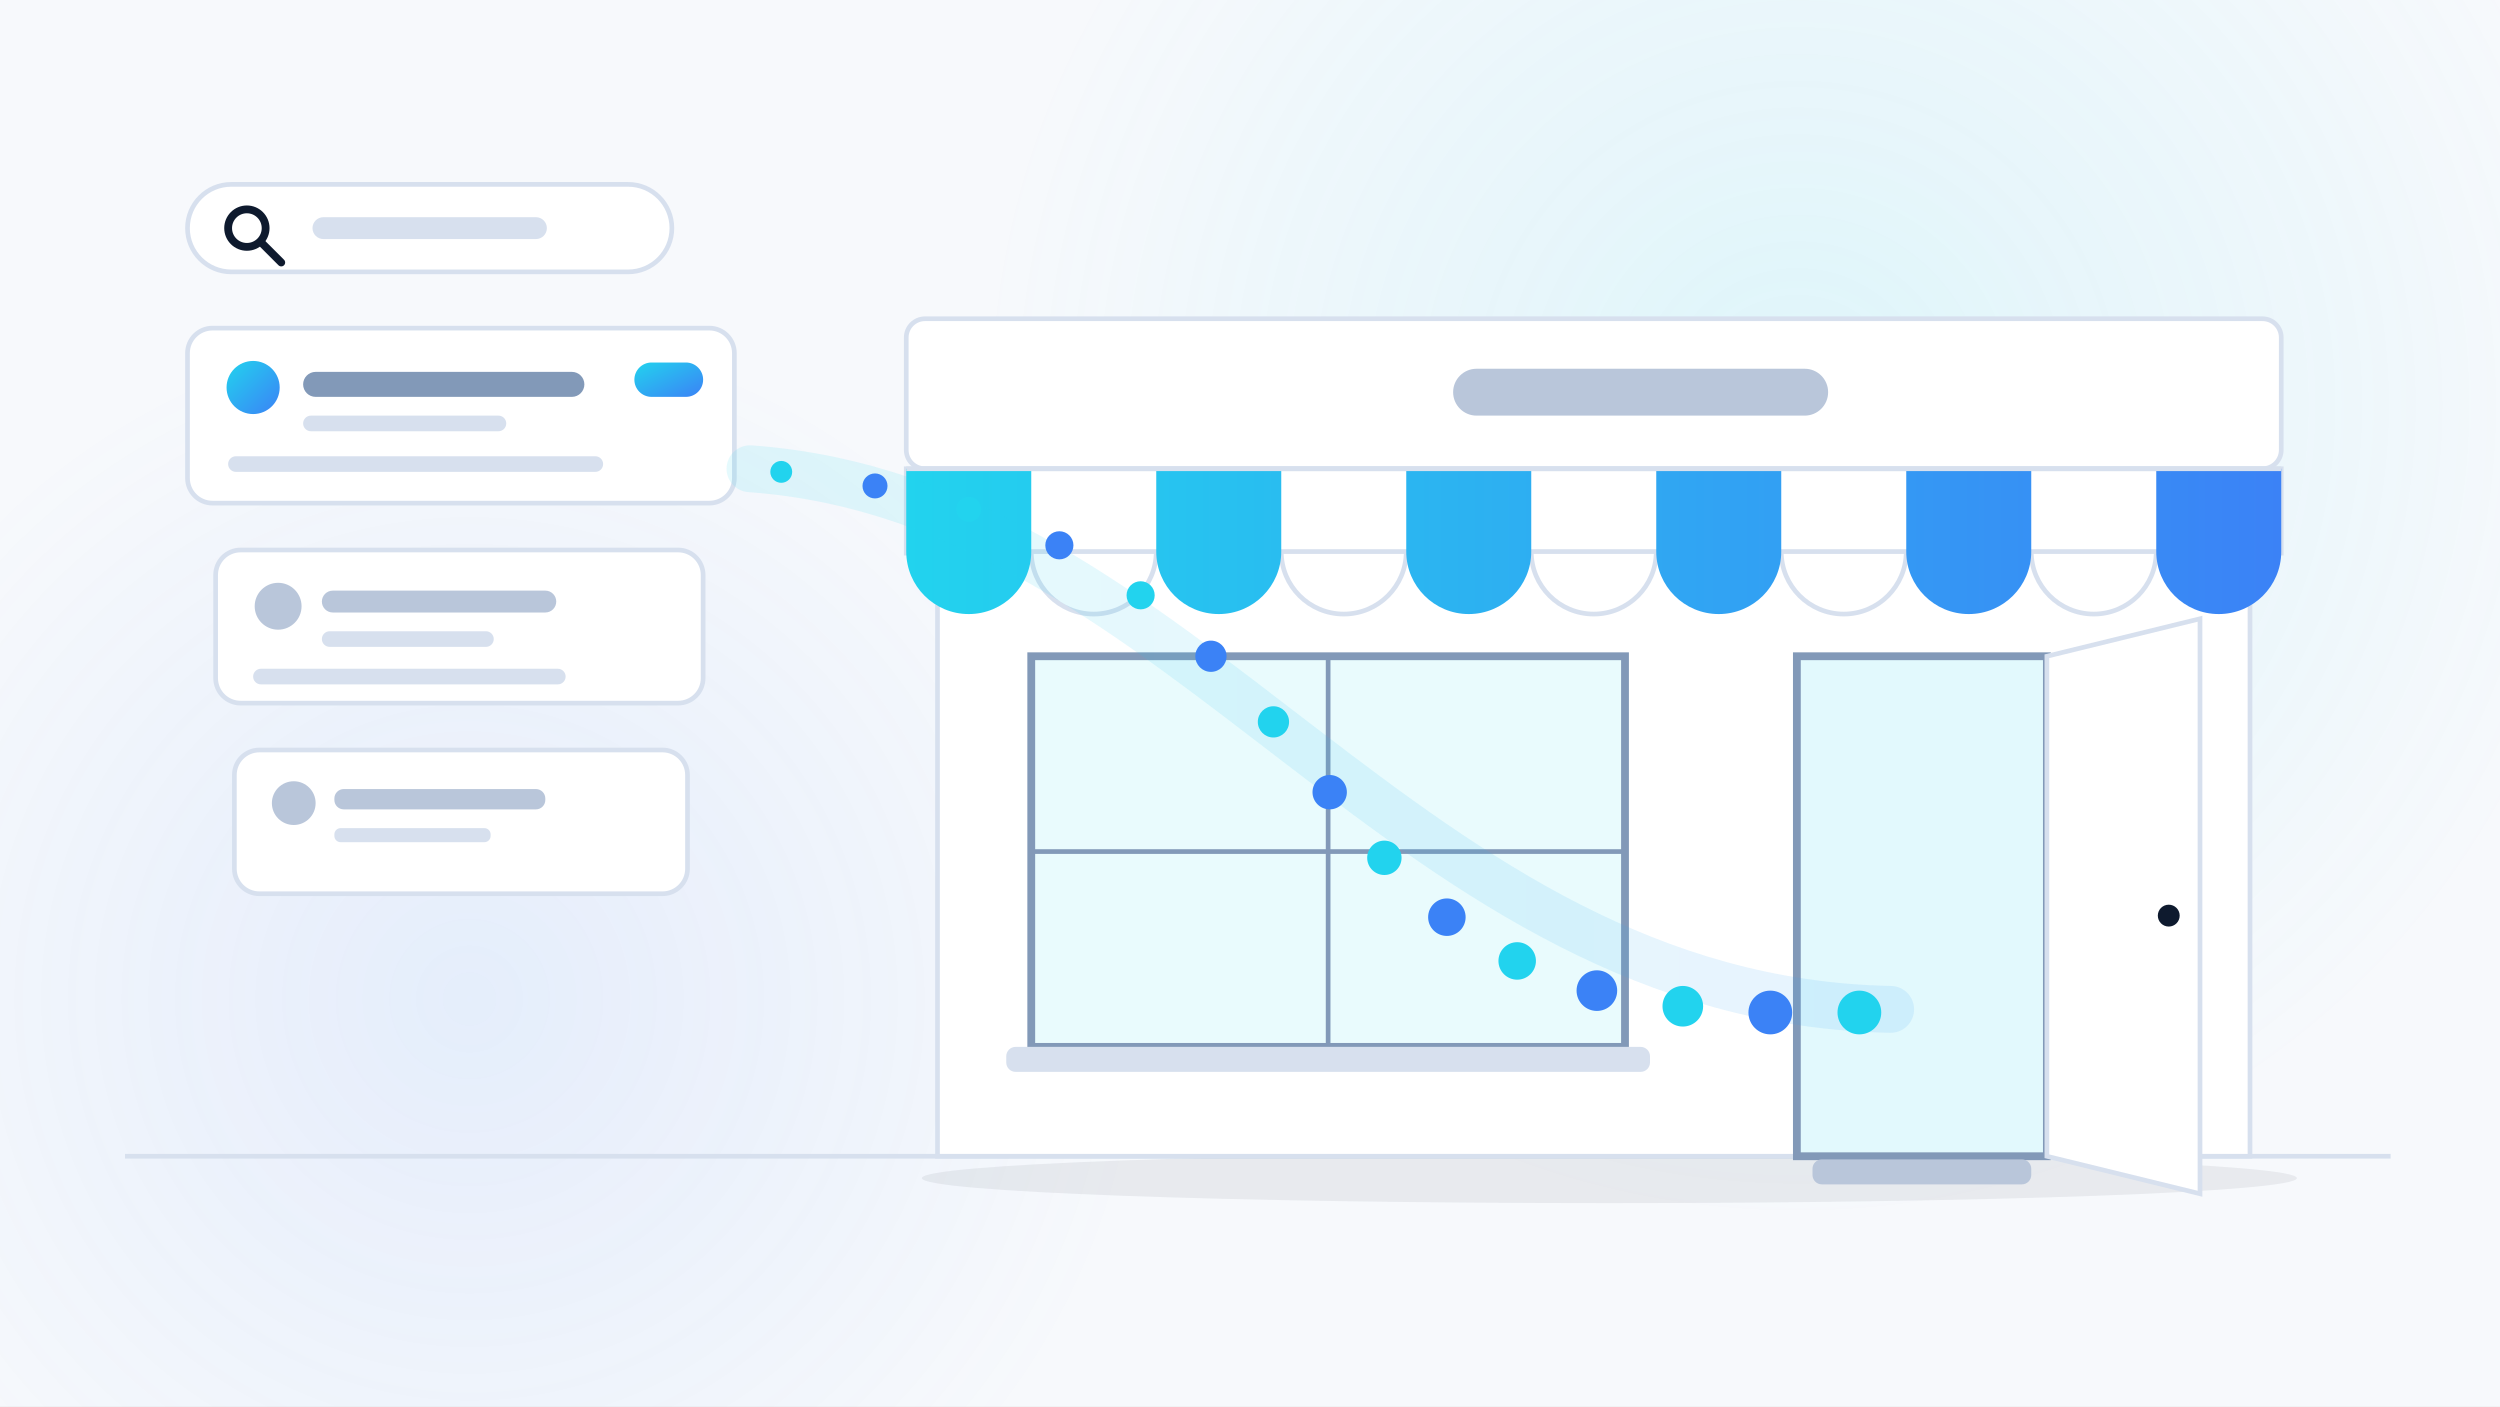
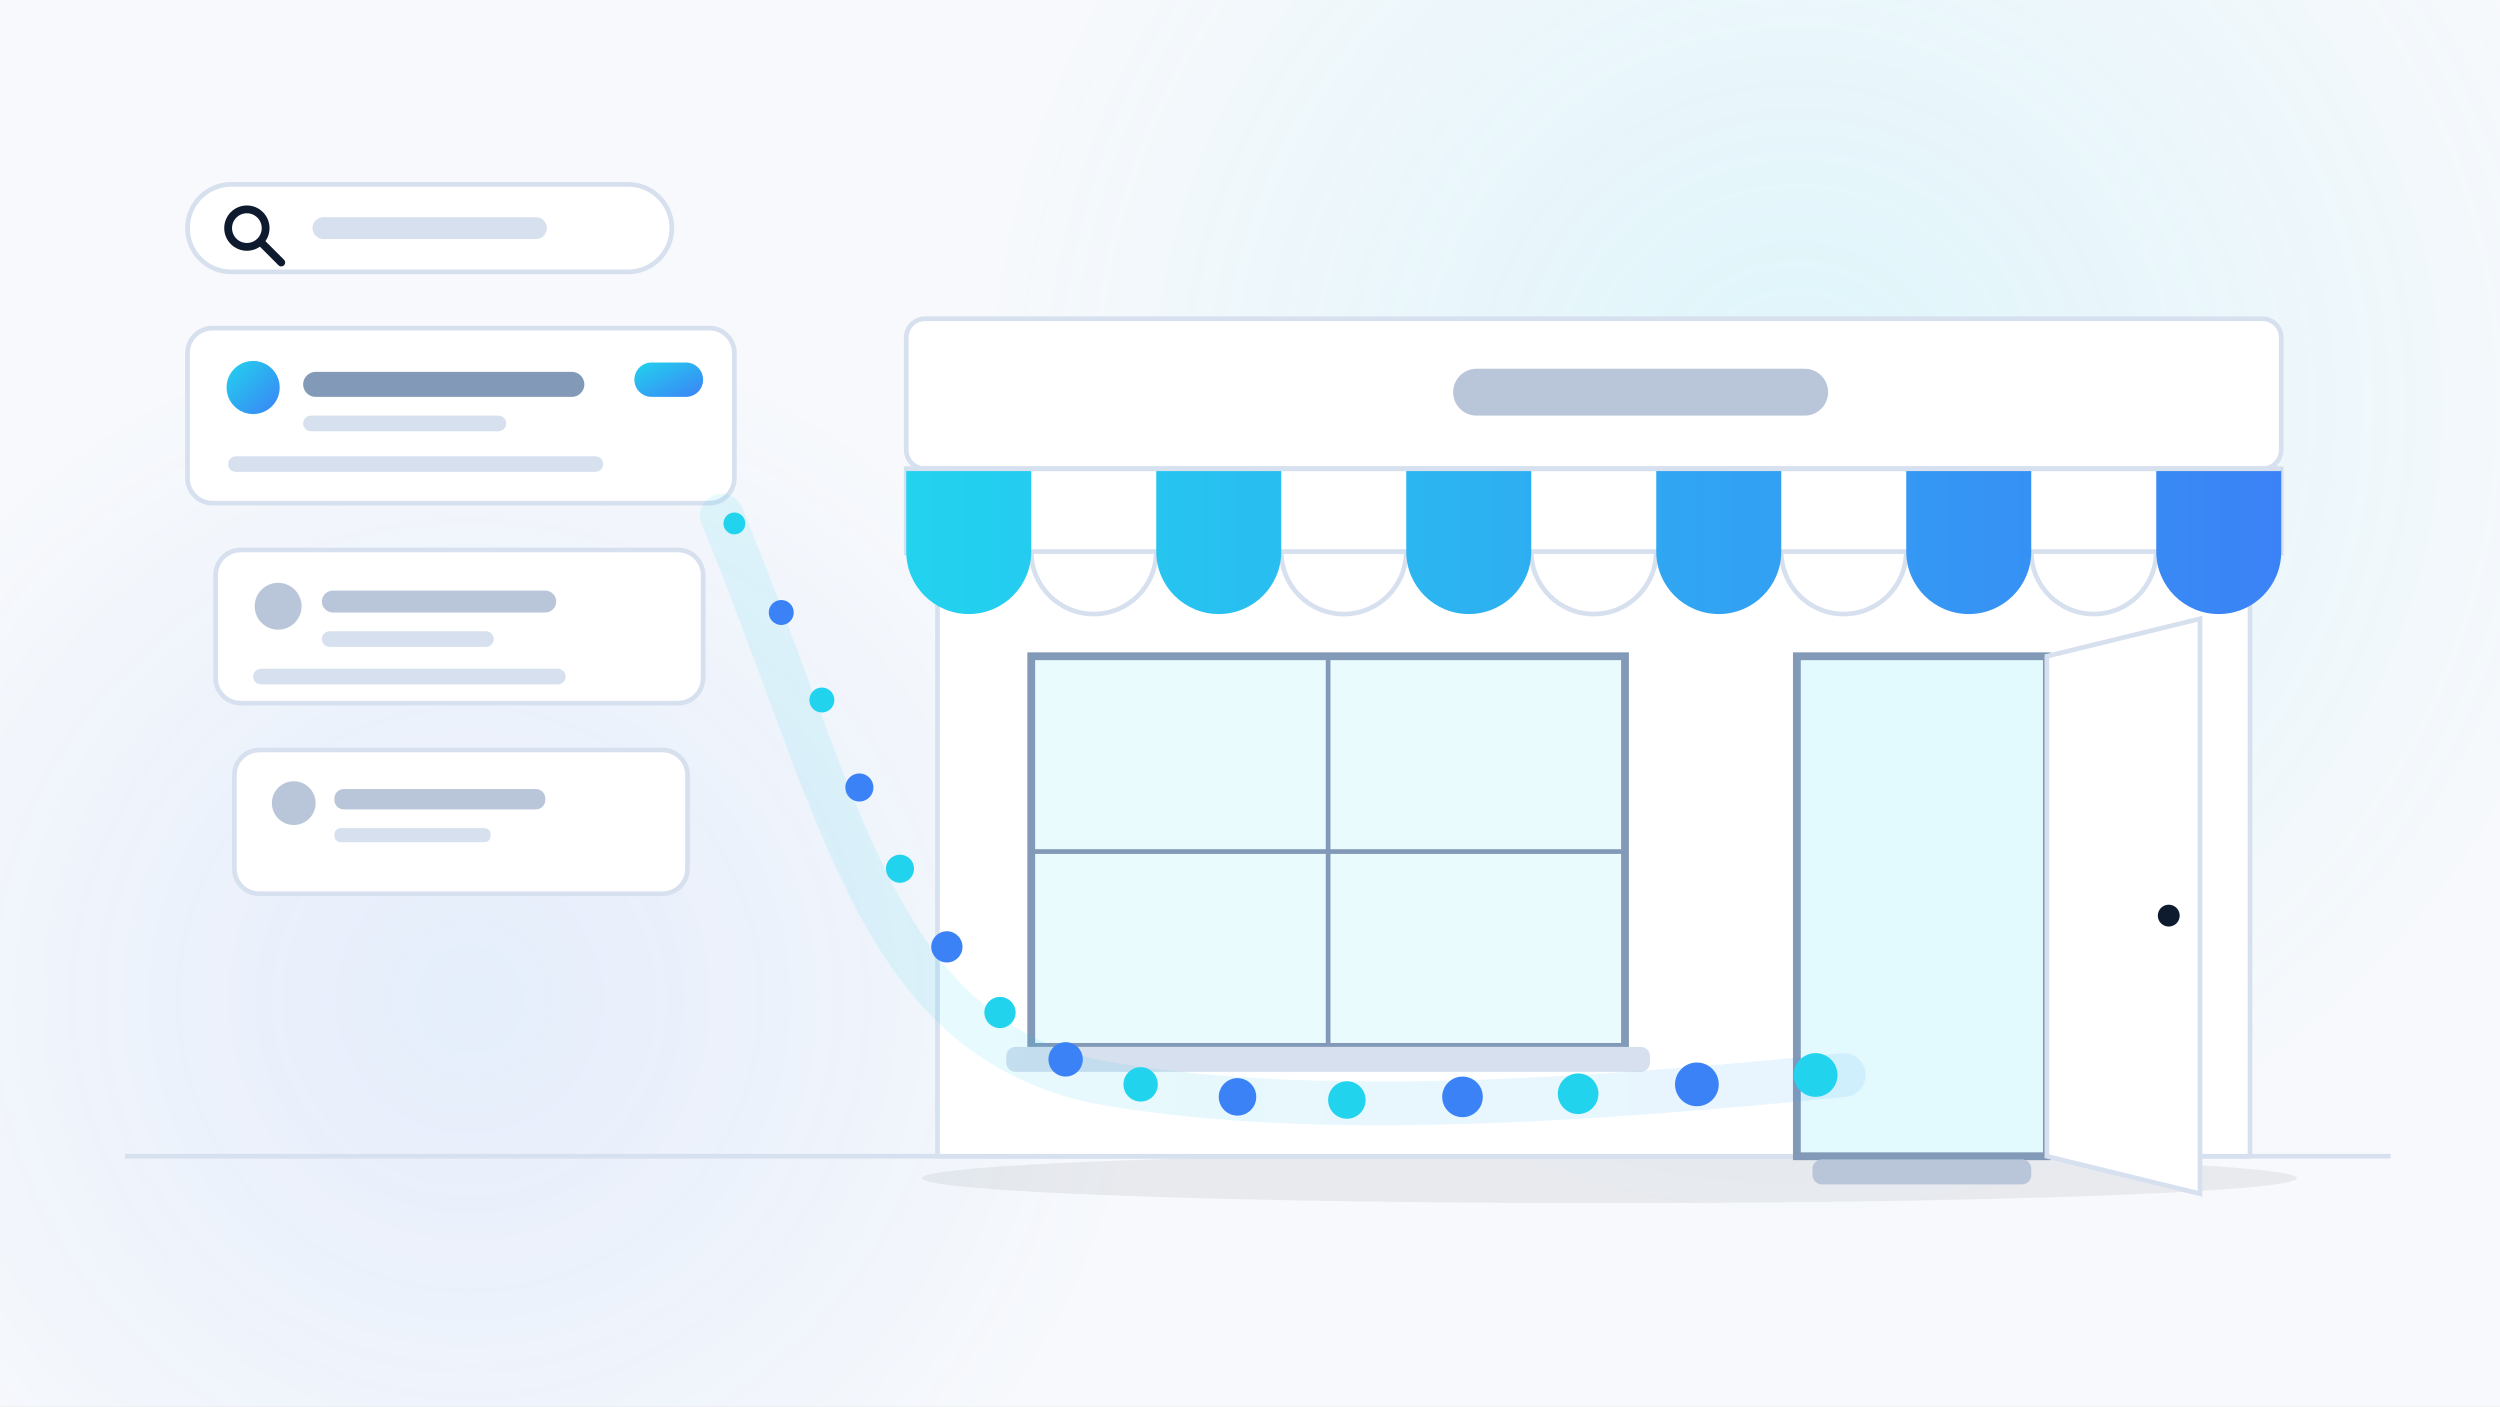
<svg xmlns="http://www.w3.org/2000/svg" viewBox="0 0 1600 900">
  <defs>
    <linearGradient id="awn" x1="580" y1="0" x2="1460" y2="0" gradientUnits="userSpaceOnUse">
      <stop offset="0" stop-color="#22d3ee" />
      <stop offset="1" stop-color="#3b82f6" />
    </linearGradient>
    <linearGradient id="acc" x1="0" y1="0" x2="1" y2="1">
      <stop offset="0" stop-color="#22d3ee" />
      <stop offset="1" stop-color="#3b82f6" />
    </linearGradient>
    <radialGradient id="w1">
      <stop offset="0" stop-color="#22d3ee" stop-opacity=".12" />
      <stop offset="1" stop-color="#22d3ee" stop-opacity="0" />
    </radialGradient>
    <radialGradient id="w2">
      <stop offset="0" stop-color="#3b82f6" stop-opacity=".10" />
      <stop offset="1" stop-color="#3b82f6" stop-opacity="0" />
    </radialGradient>
  </defs>
  <rect width="1600" height="900" fill="#f7f9fc" />
  <circle cx="1150" cy="260" r="520" fill="url(#w1)" />
  <circle cx="300" cy="640" r="440" fill="url(#w2)" />
  <line x1="80" y1="740" x2="1530" y2="740" stroke="#d7e0ee" stroke-width="3" />
  <ellipse cx="1030" cy="754" rx="440" ry="16" fill="#0e1a2e" opacity=".07" />
  <rect x="600" y="250" width="840" height="490" fill="#ffffff" stroke="#d7e0ee" stroke-width="3" />
  <rect x="580" y="204" width="880" height="96" rx="12" fill="#ffffff" stroke="#d7e0ee" stroke-width="3" />
  <rect x="930" y="236" width="240" height="30" rx="15" fill="#b9c6da" />
  <g>
    <rect x="580" y="300" width="880" height="54" fill="#ffffff" stroke="#d7e0ee" stroke-width="3" />
    <g stroke="#d7e0ee" stroke-width="3" fill="#ffffff">
      <path d="M660 353 A40 40 0 0 0 740 353 Z" />
      <path d="M820 353 A40 40 0 0 0 900 353 Z" />
      <path d="M980 353 A40 40 0 0 0 1060 353 Z" />
      <path d="M1140 353 A40 40 0 0 0 1220 353 Z" />
      <path d="M1300 353 A40 40 0 0 0 1380 353 Z" />
    </g>
    <g fill="url(#awn)">
      <path d="M580 300 H660 V353 A40 40 0 0 1 580 353 Z" />
      <path d="M740 300 H820 V353 A40 40 0 0 1 740 353 Z" />
      <path d="M900 300 H980 V353 A40 40 0 0 1 900 353 Z" />
      <path d="M1060 300 H1140 V353 A40 40 0 0 1 1060 353 Z" />
      <path d="M1220 300 H1300 V353 A40 40 0 0 1 1220 353 Z" />
      <path d="M1380 300 H1460 V353 A40 40 0 0 1 1380 353 Z" />
    </g>
    <line x1="580" y1="300" x2="1460" y2="300" stroke="#d7e0ee" stroke-width="3" />
  </g>
  <rect x="660" y="420" width="380" height="250" fill="#22d3ee" opacity=".10" />
  <rect x="660" y="420" width="380" height="250" fill="none" stroke="#8299b8" stroke-width="5" />
  <line x1="850" y1="420" x2="850" y2="670" stroke="#8299b8" stroke-width="3" />
  <line x1="660" y1="545" x2="1040" y2="545" stroke="#8299b8" stroke-width="3" />
  <rect x="644" y="670" width="412" height="16" rx="6" fill="#d7e0ee" />
  <rect x="1150" y="420" width="160" height="320" fill="#22d3ee" opacity=".13" />
  <rect x="1150" y="420" width="160" height="320" fill="none" stroke="#8299b8" stroke-width="5" />
  <path d="M1310 420 L1408 396 L1408 764 L1310 740 Z" fill="#ffffff" stroke="#d7e0ee" stroke-width="3" />
  <circle cx="1388" cy="586" r="7" fill="#0e1a2e" />
  <rect x="1160" y="742" width="140" height="16" rx="6" fill="#b9c6da" />
  <rect x="120" y="118" width="310" height="56" rx="28" fill="#ffffff" stroke="#d7e0ee" stroke-width="3" />
  <circle cx="158" cy="146" r="12" fill="none" stroke="#0e1a2e" stroke-width="5" />
  <line x1="167" y1="155" x2="180" y2="168" stroke="#0e1a2e" stroke-width="5" stroke-linecap="round" />
  <rect x="200" y="139" width="150" height="14" rx="7" fill="#d7e0ee" />
  <rect x="120" y="210" width="350" height="112" rx="16" fill="#ffffff" stroke="#d7e0ee" stroke-width="3" />
  <circle cx="162" cy="248" r="17" fill="url(#acc)" />
  <rect x="194" y="238" width="180" height="16" rx="8" fill="#8299b8" />
  <rect x="194" y="266" width="130" height="10" rx="5" fill="#d7e0ee" />
  <rect x="146" y="292" width="240" height="10" rx="5" fill="#d7e0ee" />
  <rect x="406" y="232" width="44" height="22" rx="11" fill="url(#acc)" />
  <rect x="138" y="352" width="312" height="98" rx="16" fill="#ffffff" stroke="#d7e0ee" stroke-width="3" />
  <circle cx="178" cy="388" r="15" fill="#b9c6da" />
  <rect x="206" y="378" width="150" height="14" rx="7" fill="#b9c6da" />
  <rect x="206" y="404" width="110" height="10" rx="5" fill="#d7e0ee" />
  <rect x="162" y="428" width="200" height="10" rx="5" fill="#d7e0ee" />
  <rect x="150" y="480" width="290" height="92" rx="16" fill="#ffffff" stroke="#d7e0ee" stroke-width="3" />
  <circle cx="188" cy="514" r="14" fill="#b9c6da" />
  <rect x="214" y="505" width="135" height="13" rx="6" fill="#b9c6da" />
  <rect x="214" y="530" width="100" height="9" rx="4" fill="#d7e0ee" />
-   <path d="M480 300 C760 320 900 640 1210 646" fill="none" stroke="url(#awn)" stroke-width="30" opacity=".12" stroke-linecap="round" />
+   <path d="M462 330 C540 520 560 660 700 692 C830 716 1000 706 1180 688" fill="none" stroke="url(#awn)" stroke-width="28" opacity=".11" stroke-linecap="round" />
  <g>
-     <circle cx="500" cy="302" r="7" fill="#22d3ee" />
-     <circle cx="560" cy="311" r="8" fill="#3b82f6" />
-     <circle cx="620" cy="326" r="8" fill="#22d3ee" />
-     <circle cx="678" cy="349" r="9" fill="#3b82f6" />
-     <circle cx="730" cy="381" r="9" fill="#22d3ee" />
-     <circle cx="775" cy="420" r="10" fill="#3b82f6" />
-     <circle cx="815" cy="462" r="10" fill="#22d3ee" />
-     <circle cx="851" cy="507" r="11" fill="#3b82f6" />
-     <circle cx="886" cy="549" r="11" fill="#22d3ee" />
-     <circle cx="926" cy="587" r="12" fill="#3b82f6" />
-     <circle cx="971" cy="615" r="12" fill="#22d3ee" />
-     <circle cx="1022" cy="634" r="13" fill="#3b82f6" />
-     <circle cx="1077" cy="644" r="13" fill="#22d3ee" />
-     <circle cx="1133" cy="648" r="14" fill="#3b82f6" />
-     <circle cx="1190" cy="648" r="14" fill="#22d3ee" />
+     <circle cx="470" cy="335" r="7" fill="#22d3ee" />
+     <circle cx="500" cy="392" r="8" fill="#3b82f6" />
+     <circle cx="526" cy="448" r="8" fill="#22d3ee" />
+     <circle cx="550" cy="504" r="9" fill="#3b82f6" />
+     <circle cx="576" cy="556" r="9" fill="#22d3ee" />
+     <circle cx="606" cy="606" r="10" fill="#3b82f6" />
+     <circle cx="640" cy="648" r="10" fill="#22d3ee" />
+     <circle cx="682" cy="678" r="11" fill="#3b82f6" />
+     <circle cx="730" cy="694" r="11" fill="#22d3ee" />
+     <circle cx="792" cy="702" r="12" fill="#3b82f6" />
+     <circle cx="862" cy="704" r="12" fill="#22d3ee" />
+     <circle cx="936" cy="702" r="13" fill="#3b82f6" />
+     <circle cx="1010" cy="700" r="13" fill="#22d3ee" />
+     <circle cx="1086" cy="694" r="14" fill="#3b82f6" />
+     <circle cx="1162" cy="688" r="14" fill="#22d3ee" />
  </g>
</svg>
